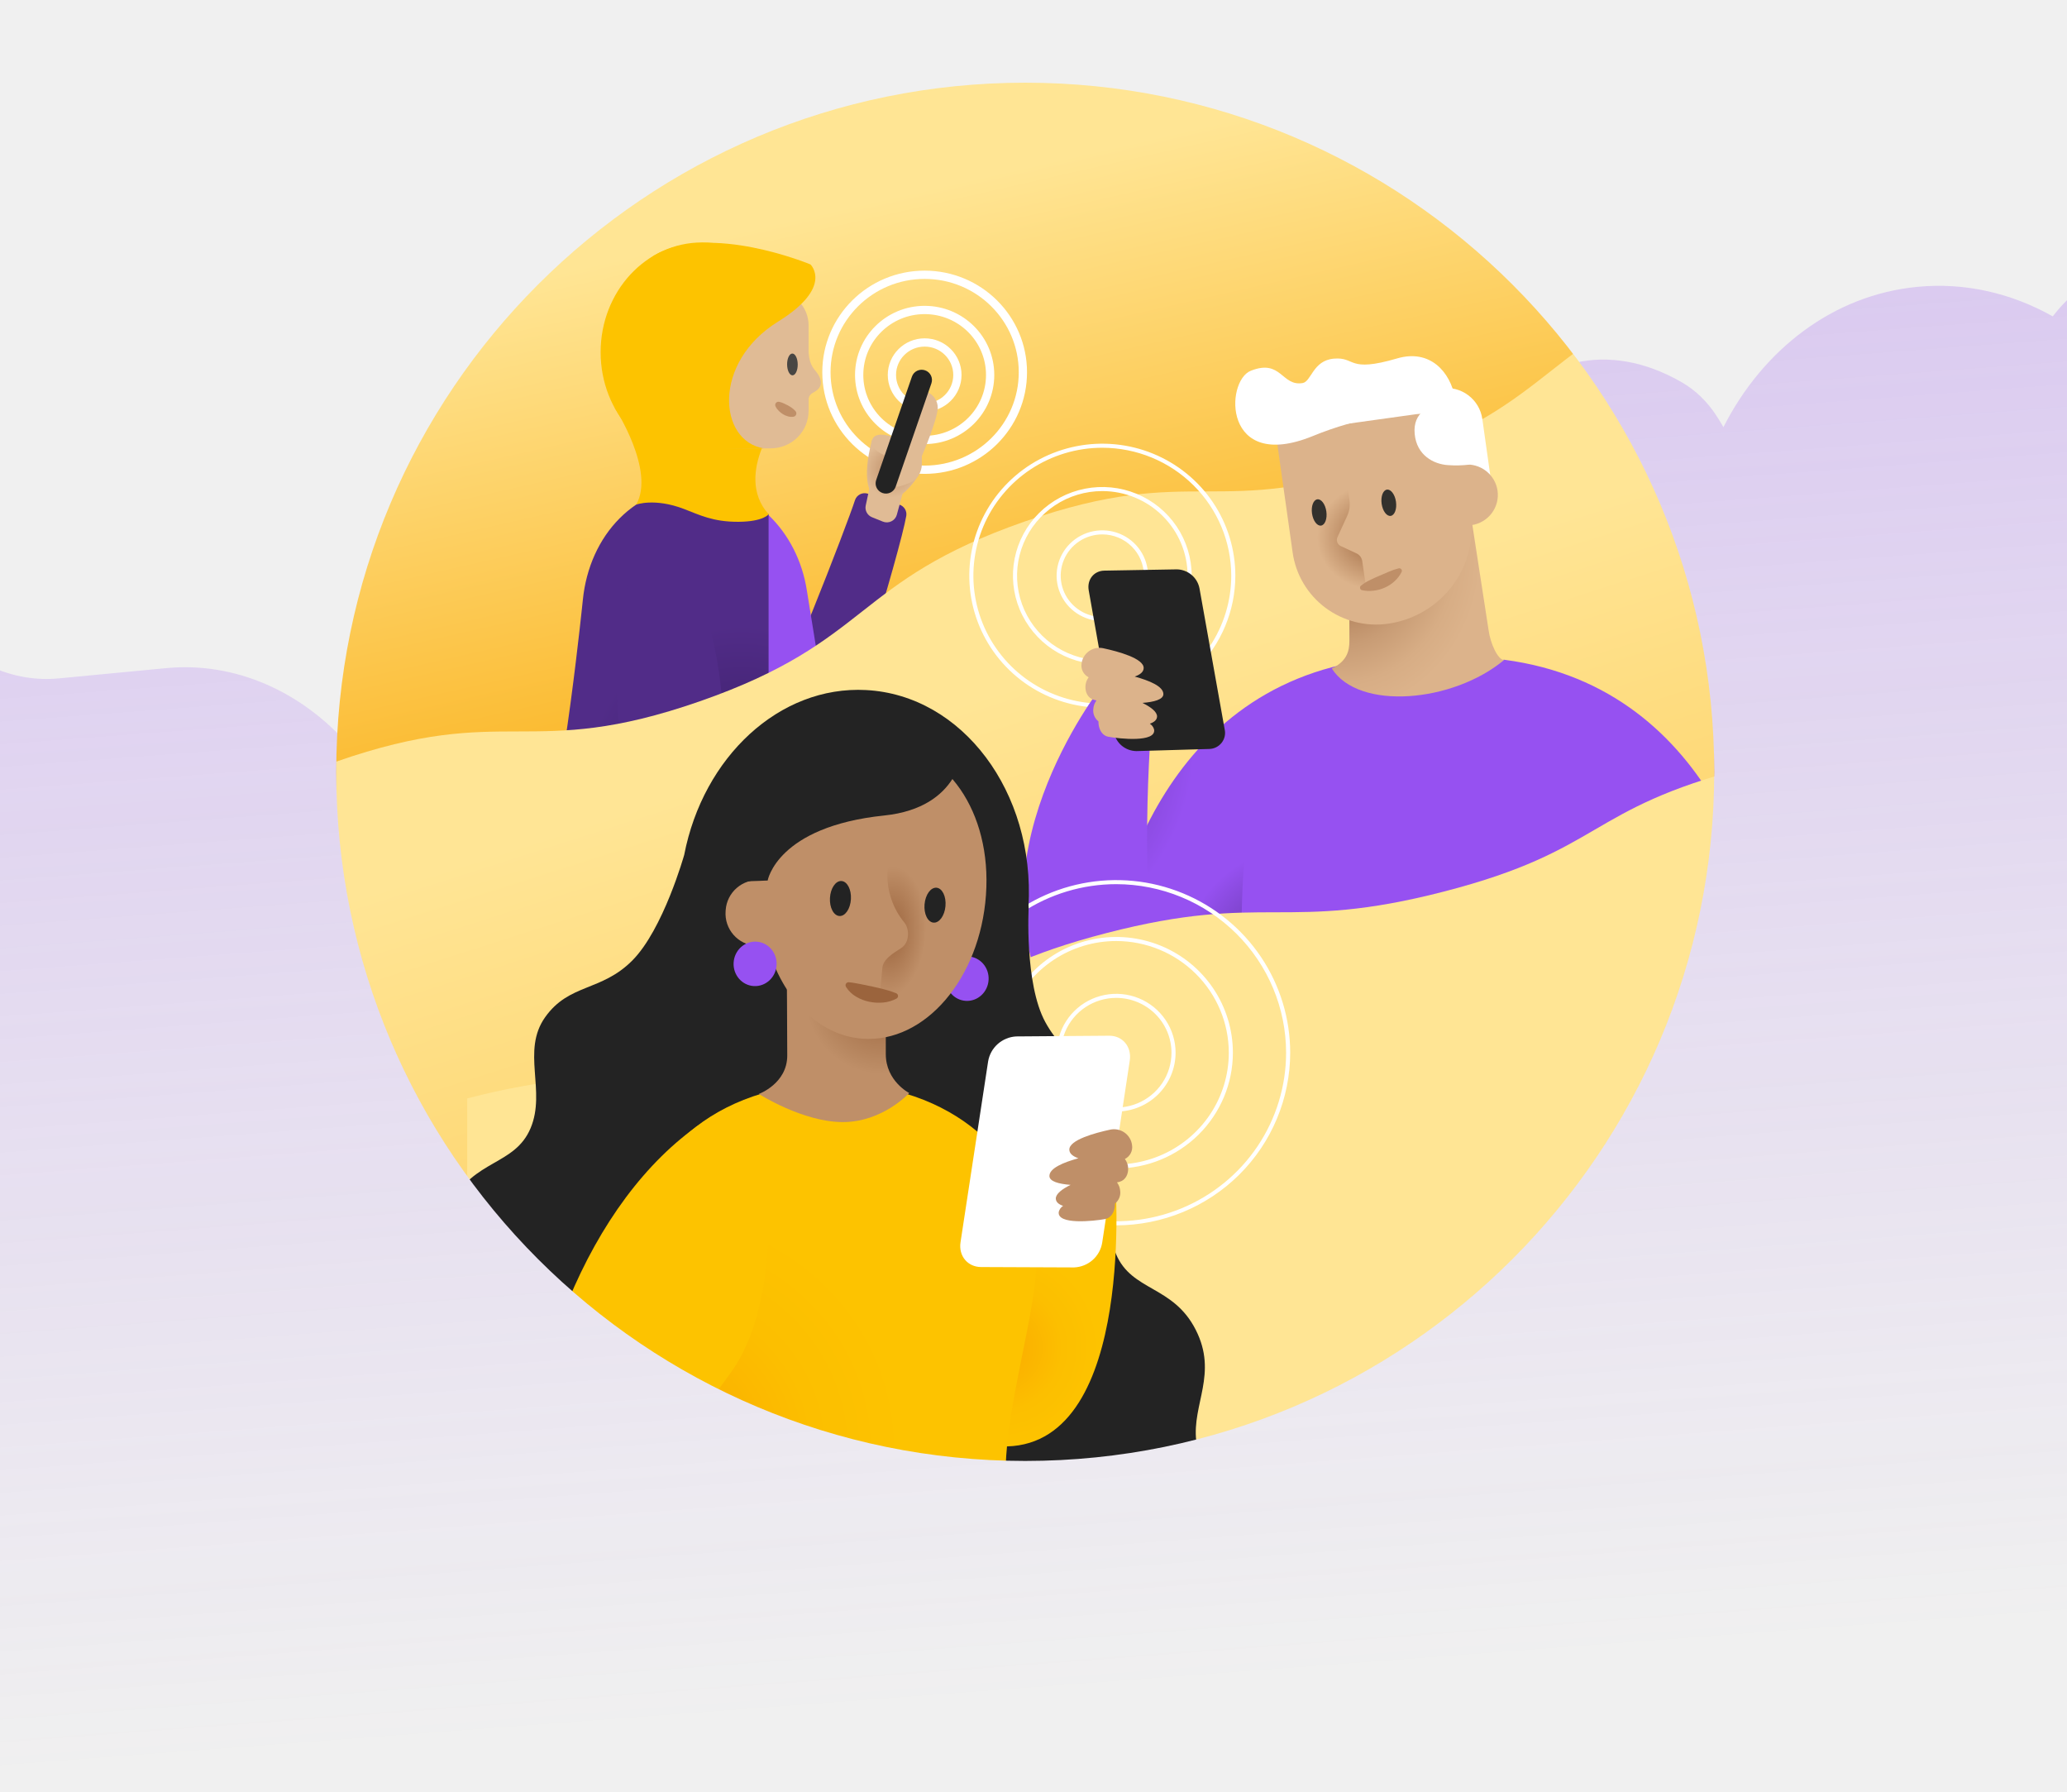
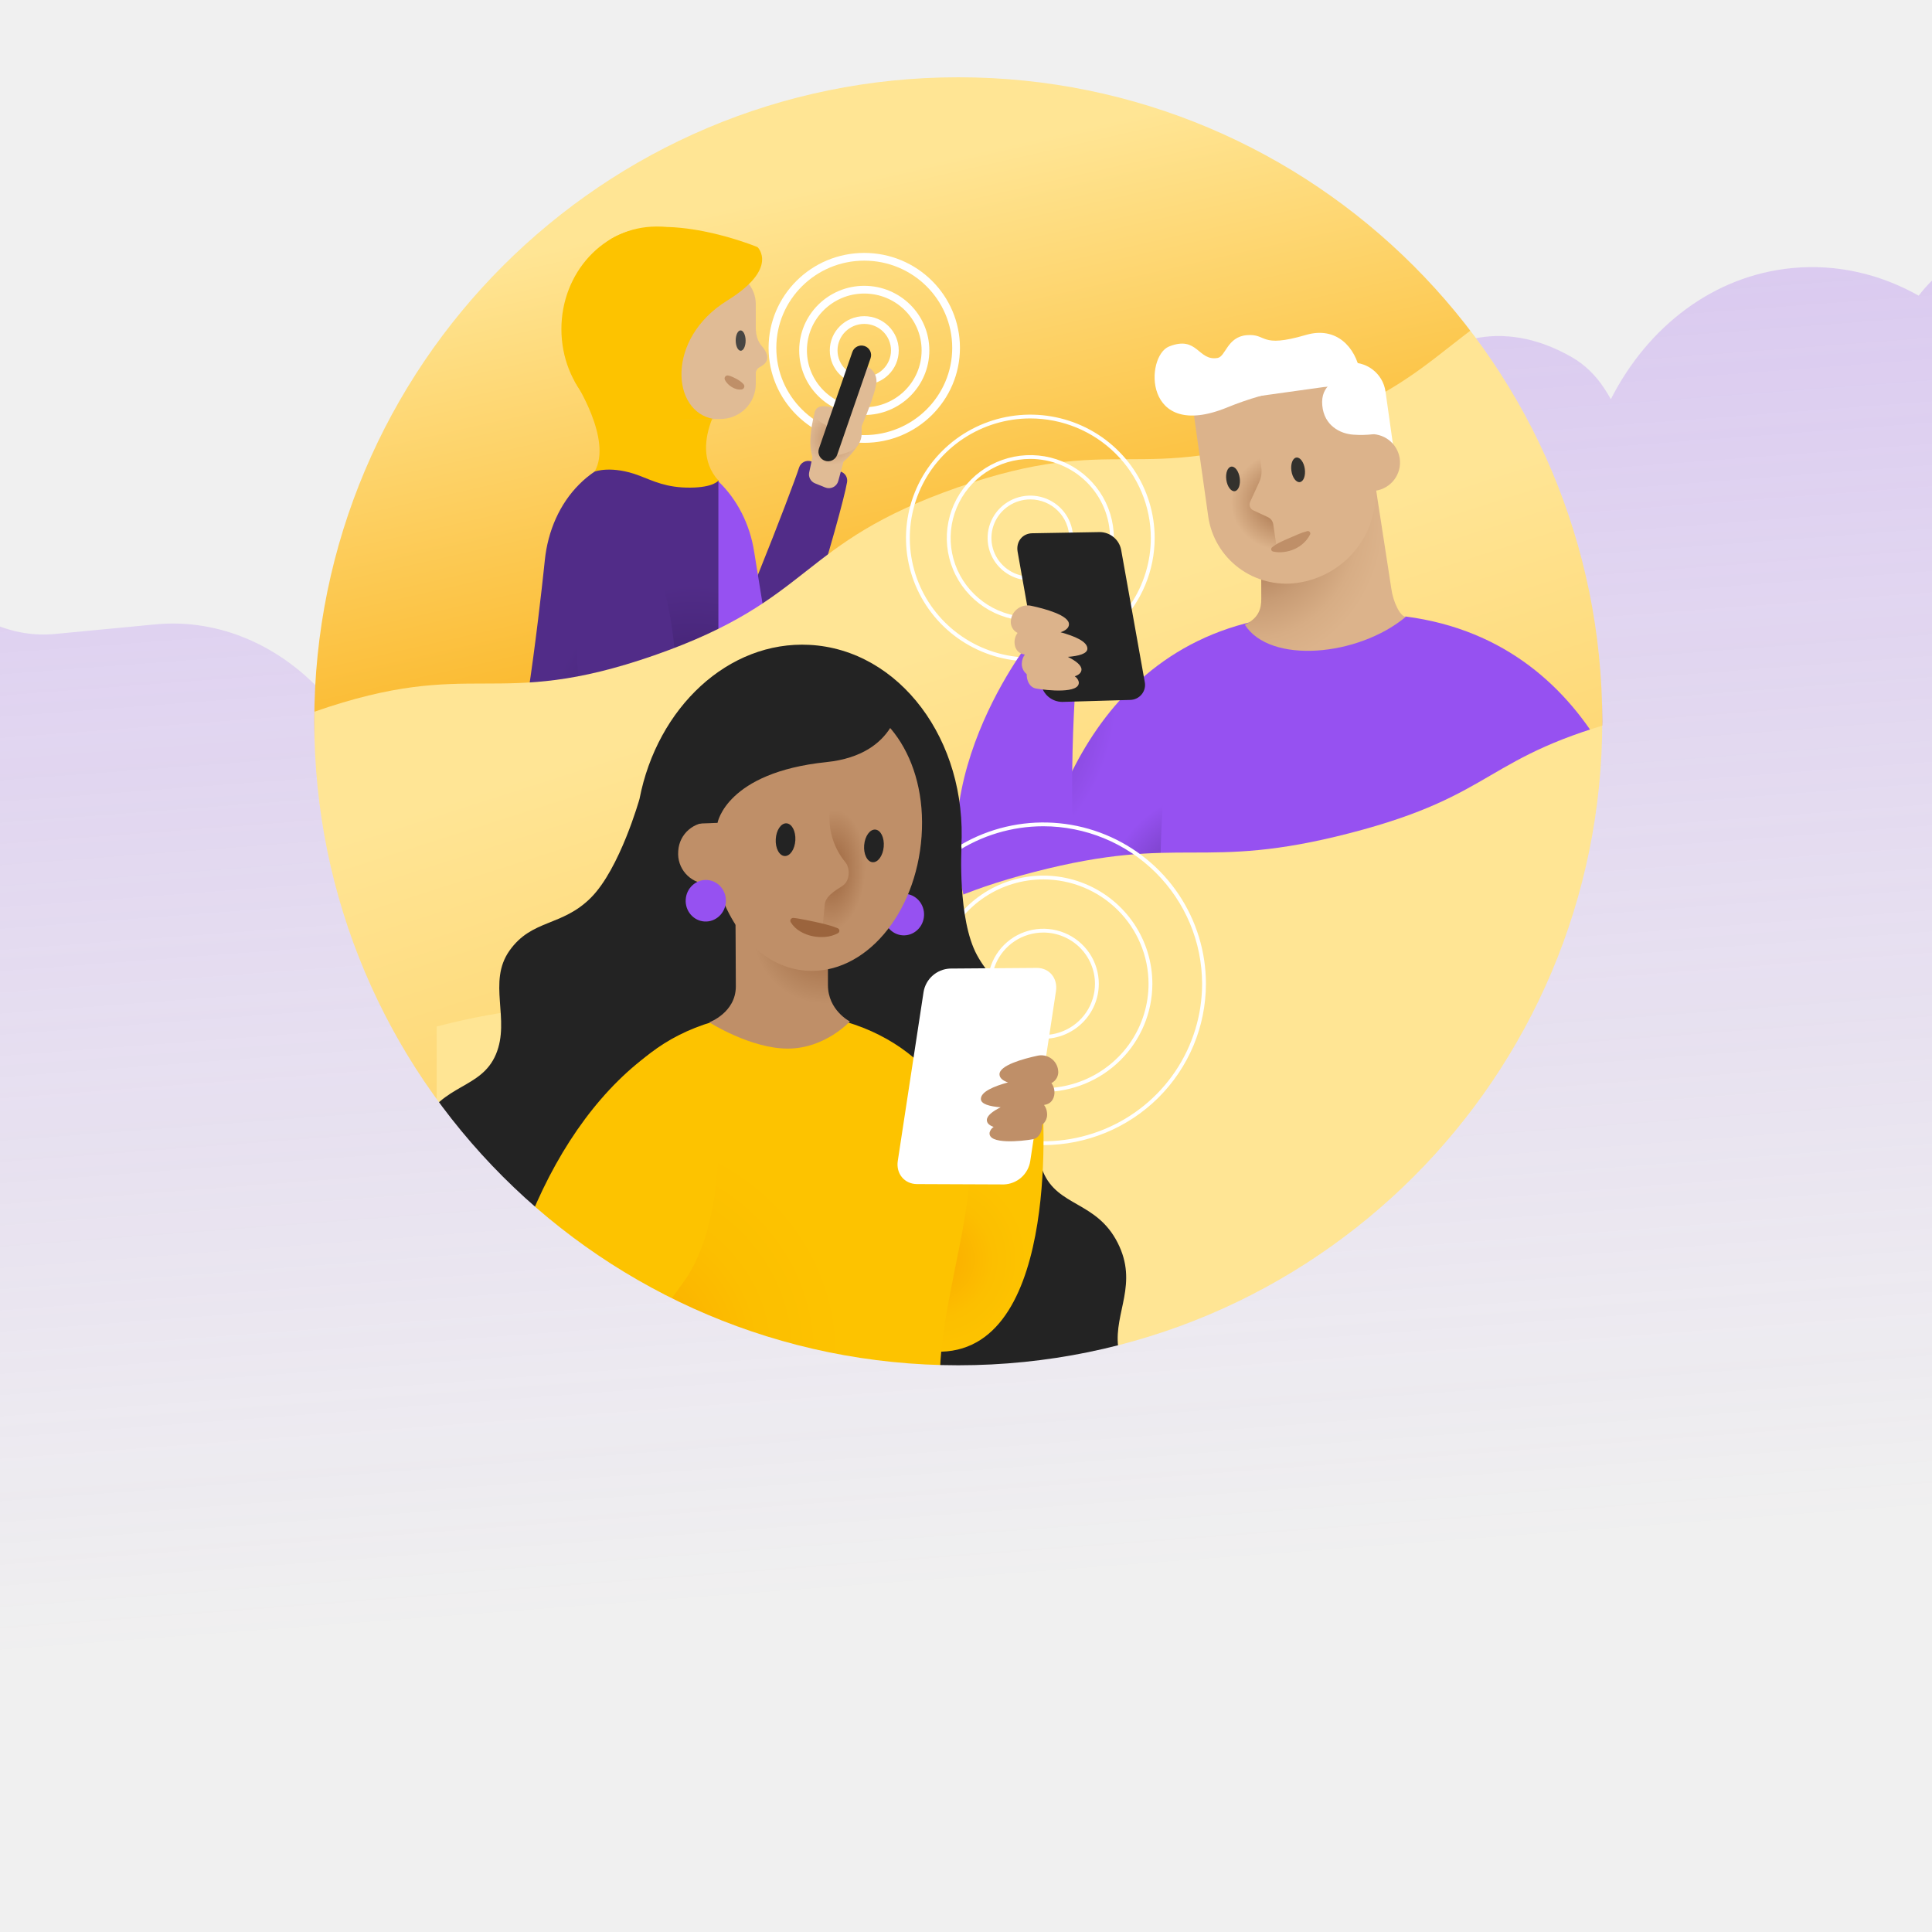
- <svg xmlns="http://www.w3.org/2000/svg" width="375" height="325" viewBox="0 0 375 325" fill="none">
-   <mask id="mask0" mask-type="alpha" maskUnits="userSpaceOnUse" x="0" y="0" width="375" height="325">
-     <rect width="375" height="325" fill="#FAFAFA" />
+ <svg xmlns="http://www.w3.org/2000/svg" width="375" height="375" viewBox="0 0 375 375" fill="none">
+   <mask id="mask0" mask-type="alpha" maskUnits="userSpaceOnUse" x="0" y="0" width="375" height="375">
+     <rect width="375" height="375" fill="#FAFAFA" />
  </mask>
  <g mask="url(#mask0)">
    <path d="M400.19 348.35L382.7 49.247C378.668 50.964 375.171 53.792 372.417 57.386C365.008 53.213 356.597 51.196 347.883 52.028C332.565 53.49 319.812 63.414 312.668 77.48C312.266 76.775 311.835 76.057 311.367 75.358C309.717 72.82 307.577 70.763 305.136 69.354C291.502 61.484 278.869 65.649 271.575 75.191C264.166 71.018 255.756 69.001 247.041 69.833C224.59 71.976 207.65 92.26 205.807 117.192C197.575 113.95 187.766 115.118 178.72 123.573C177.12 125.073 175.799 126.965 174.89 129.097C171.154 137.85 150.671 132.664 150.671 132.664L73.832 139.998C70.072 140.357 66.326 138.747 63.64 135.611C54.802 125.316 42.512 120.013 30.184 121.19L10.655 123.054C2.551 123.827 -5.519 120.322 -11.289 113.514L-22.65 100.114C-46.426 72.082 -69.548 53.995 -102.906 57.178L-105.895 57.464L-111.906 42.809C-112.519 41.303 -114.405 41.483 -114.735 43.079L-117.246 55.542L-130.278 23.788C-131.079 21.851 -133.524 22.084 -133.944 24.138L-135.253 30.646L-70.823 393.307L197.663 367.681L400.19 348.35Z" fill="url(#paint0_linear)" fill-opacity="0.3" />
-     <mask id="mask1" mask-type="alpha" maskUnits="userSpaceOnUse" x="61" y="15" width="250" height="250">
+     <mask id="mask1" mask-type="alpha" maskUnits="userSpaceOnUse" x="61" y="15" width="400" height="300">
      <circle cx="186" cy="140" r="125" fill="#C4C4C4" />
    </mask>
    <g mask="url(#mask1)">
      <path d="M315.951 -9.558H55.06V347.024H315.951V-9.558Z" fill="url(#paint1_linear)" />
      <path d="M167.753 73.907C171.034 73.907 173.694 71.269 173.694 68.013C173.694 64.758 171.034 62.12 167.753 62.12C164.472 62.12 161.812 64.758 161.812 68.013C161.812 71.269 164.472 73.907 167.753 73.907Z" stroke="white" stroke-width="1.5" stroke-miterlimit="10" />
      <path d="M167.753 79.802C174.315 79.802 179.634 74.524 179.634 68.014C179.634 61.503 174.315 56.226 167.753 56.226C161.191 56.226 155.872 61.503 155.872 68.014C155.872 74.524 161.191 79.802 167.753 79.802Z" stroke="white" stroke-width="1.5" stroke-miterlimit="10" />
      <path d="M167.753 85.204C177.596 85.204 185.575 77.288 185.575 67.522C185.575 57.757 177.596 49.841 167.753 49.841C157.911 49.841 149.932 57.757 149.932 67.522C149.932 77.288 157.911 85.204 167.753 85.204Z" stroke="white" stroke-width="1.5" stroke-miterlimit="10" />
      <path d="M157.474 89.56L163.207 91.547C163.617 91.689 163.963 91.97 164.185 92.34C164.406 92.71 164.489 93.146 164.419 93.571C163.461 99.349 151.639 139.648 150.805 132.68C149.832 124.566 132.575 140.714 137.646 132.68C141.659 126.321 153.74 95.023 155.111 90.732C155.186 90.499 155.306 90.284 155.467 90.098C155.627 89.912 155.823 89.76 156.043 89.651C156.263 89.542 156.504 89.478 156.749 89.462C156.995 89.446 157.242 89.48 157.474 89.56Z" fill="#512C88" />
      <path d="M164.156 88.04L162.706 93.37C162.636 93.626 162.512 93.865 162.343 94.07C162.173 94.275 161.961 94.442 161.722 94.56C161.482 94.678 161.22 94.744 160.953 94.753C160.685 94.763 160.419 94.716 160.172 94.616L158.194 93.817C157.784 93.651 157.446 93.347 157.239 92.959C157.031 92.57 156.969 92.122 157.061 91.692L158.163 86.571L164.156 88.04Z" fill="#E0BB95" />
      <path d="M158.208 79.832C158.208 79.832 155.72 88.193 158.901 90.28C162.766 92.815 166.7 86.124 166.7 86.124L158.208 79.832Z" fill="url(#paint2_radial)" />
      <path d="M168.102 71.075C168.702 71.293 169.22 71.691 169.582 72.213C169.945 72.736 170.135 73.357 170.126 73.992C170.065 76.206 167.243 82.737 167.243 82.737V84.204C167.244 84.928 167.029 85.637 166.627 86.241C166.224 86.845 165.651 87.318 164.979 87.602C163.956 88.032 162.888 88.403 162.497 88.278C161.661 88.012 168.102 71.075 168.102 71.075Z" fill="#E0BB95" />
      <path d="M162.274 79.372C162.274 79.372 159.176 78.095 158.348 79.524C157.196 81.513 160.922 82.739 160.922 82.739L162.274 79.372Z" fill="#E0BB95" />
      <path d="M125.67 191.48C137.283 191.48 146.697 180.116 146.697 166.097C146.697 152.078 137.283 140.714 125.67 140.714C114.057 140.714 104.643 152.078 104.643 166.097C104.643 180.116 114.057 191.48 125.67 191.48Z" fill="#8B8CC4" />
      <path d="M119.797 221.536C119.719 216.048 124.351 211.428 129.391 211.287C135.098 211.126 139.449 216.661 138.435 222.795C135.373 241.332 131.056 262.541 126.332 284.719C125.886 286.045 125.761 286.987 124.536 287.013C123.227 287.04 122.704 286.077 122.634 284.655C122.634 284.657 120.227 251.864 119.797 221.536Z" fill="#605D5A" />
      <path d="M116.026 221.536C115.949 216.048 120.581 211.428 125.621 211.287C131.328 211.126 135.678 216.661 134.665 222.795C131.603 241.332 127.286 262.542 122.562 284.719C122.116 286.045 121.991 286.987 120.765 287.013C119.456 287.04 118.934 286.077 118.864 284.655C118.864 284.657 116.457 251.864 116.026 221.536Z" fill="#605D5A" />
      <path d="M144.389 166.097C146.778 190.363 138.448 278.485 138.448 278.485H119.857C119.857 278.485 118.003 176.25 118.003 166.097C118.003 151.052 141.997 141.831 144.389 166.097Z" fill="url(#paint3_radial)" />
      <path d="M150.046 129.779L146.39 107.147V107.155C144.732 96.298 136.414 88.04 126.396 88.04C115.184 88.04 106.094 98.38 106.094 111.135L104.082 187.254H146.696V130.359L150.046 129.779Z" fill="#9651F1" />
      <path d="M110.335 166.097C107.946 190.363 116.276 278.485 116.276 278.485H134.864C134.864 278.485 136.718 176.25 136.718 166.097C136.718 151.052 112.724 141.831 110.335 166.097Z" fill="#8B8CC4" />
      <path d="M98.354 155.308C102.291 142.968 105.74 108.805 105.744 108.775C106.935 97.129 115.138 88.04 127.191 88.04C131.938 88.04 136.078 90.862 139.439 93.283V203.532H93.7C93.7 203.532 90.879 178.734 98.354 155.308Z" fill="url(#paint4_radial)" />
      <path d="M115.416 91.534C118.949 85.366 111.542 73.992 111.542 73.992L141.938 74.869C141.938 74.869 132.848 85.921 139.441 93.282C139.441 93.282 138.526 94.616 133.995 94.649C129.325 94.683 126.84 93.367 124.054 92.308C118.709 90.278 115.416 91.534 115.416 91.534Z" fill="#FDC300" />
      <path d="M118.601 94.289C118.601 94.289 132.254 106.806 131.212 137.118C130.748 150.598 129.875 170.898 131.538 174.031L125.746 175.983C121.587 166.719 118.104 157.17 115.324 147.41C105.941 113.418 118.601 94.289 118.601 94.289Z" fill="#512C88" />
      <path d="M127.36 83.796C137.519 83.796 145.754 74.882 145.754 63.887C145.754 52.892 137.519 43.978 127.36 43.978C117.202 43.978 108.967 52.892 108.967 63.887C108.967 74.882 117.202 83.796 127.36 83.796Z" fill="#FDC300" />
      <path d="M148.337 67.781C147.828 66.995 146.882 66.467 146.696 63.967V59.008C146.696 57.341 146.028 55.742 144.84 54.563C143.652 53.384 142.04 52.721 140.359 52.721H118.997V73.424C118.997 74.462 119.203 75.489 119.603 76.448C120.003 77.407 120.59 78.279 121.33 79.013C122.069 79.746 122.948 80.329 123.914 80.726C124.881 81.123 125.917 81.327 126.963 81.327H139.834C141.655 81.327 143.4 80.61 144.688 79.333C145.975 78.056 146.698 76.323 146.698 74.517V72.33C146.727 72.105 146.811 71.891 146.941 71.705C147.072 71.519 147.245 71.367 147.448 71.261C148.458 70.731 149.677 69.844 148.337 67.781Z" fill="#E0BB95" />
      <path d="M141.468 72.911C141.739 72.98 142.003 73.076 142.255 73.197C142.506 73.308 142.742 73.432 142.976 73.556C143.21 73.682 143.435 73.823 143.651 73.976C143.887 74.14 144.102 74.332 144.293 74.546L144.331 74.591C144.401 74.674 144.448 74.774 144.467 74.881C144.486 74.987 144.475 75.097 144.437 75.199C144.399 75.301 144.334 75.39 144.25 75.459C144.165 75.528 144.064 75.573 143.956 75.59C143.618 75.639 143.273 75.615 142.945 75.52C142.627 75.435 142.324 75.304 142.047 75.13C141.767 74.961 141.51 74.759 141.282 74.526C141.039 74.288 140.84 74.009 140.694 73.702C140.648 73.603 140.63 73.494 140.643 73.386C140.656 73.279 140.699 73.177 140.767 73.092C140.835 73.007 140.926 72.943 141.03 72.906C141.133 72.87 141.244 72.863 141.351 72.887L141.468 72.911Z" fill="#BF8F68" />
-       <path d="M142.799 66.097C142.804 67.187 143.238 68.076 143.771 68.08C144.303 68.084 144.73 67.206 144.725 66.116C144.72 65.026 144.285 64.137 143.754 64.132C143.223 64.127 142.795 65.007 142.799 66.097Z" fill="#484643" />
+       <path d="M142.799 66.097C142.804 67.187 143.238 68.076 143.771 68.08C144.303 68.084 144.73 67.206 144.725 66.116C144.72 65.026 144.285 64.137 143.754 64.132C143.223 64.127 142.795 65.007 142.799 66.097" fill="#484643" />
      <path d="M147.034 47.964C147.034 47.964 151.314 52.045 141.15 58.341C129.161 65.766 130.344 80.023 138.561 81.327L126.419 81.539C124.03 81.585 121.719 80.699 119.981 79.072C118.243 77.446 117.217 75.207 117.124 72.839C116.818 64.69 113.58 49.365 118.664 46.343C128.758 40.345 147.034 47.964 147.034 47.964Z" fill="#FDC300" />
      <path d="M168.98 69.524C169.315 68.555 168.795 67.5 167.818 67.168C166.842 66.835 165.778 67.351 165.443 68.32L158.958 87.075C158.623 88.044 159.143 89.099 160.12 89.431C161.097 89.764 162.16 89.248 162.496 88.279L168.98 69.524Z" fill="#232323" />
      <path d="M310.719 83.499V51.074C279.506 61.958 283.066 72.771 251.855 83.658C220.643 94.545 217.078 83.729 185.864 94.611C154.65 105.493 158.211 116.309 126.994 127.197C95.778 138.085 92.216 127.268 61 138.151V279.262H311V83.404L310.719 83.499Z" fill="url(#paint5_linear)" />
-       <path d="M199.984 112.651C198.344 112.651 196.741 112.168 195.378 111.264C194.014 110.36 192.951 109.076 192.324 107.572C191.696 106.069 191.532 104.415 191.852 102.819C192.172 101.223 192.961 99.757 194.121 98.607C195.281 97.456 196.758 96.672 198.367 96.355C199.975 96.038 201.643 96.201 203.158 96.823C204.673 97.446 205.968 98.5 206.879 99.853C207.79 101.206 208.277 102.797 208.277 104.424C208.274 106.605 207.4 108.696 205.845 110.239C204.291 111.781 202.183 112.648 199.984 112.651ZM199.984 96.934C198.491 96.934 197.032 97.373 195.79 98.196C194.549 99.019 193.581 100.189 193.01 101.558C192.438 102.926 192.289 104.432 192.58 105.885C192.871 107.338 193.59 108.673 194.646 109.72C195.702 110.768 197.047 111.481 198.512 111.77C199.976 112.059 201.494 111.911 202.874 111.344C204.253 110.777 205.432 109.817 206.262 108.585C207.091 107.354 207.534 105.905 207.534 104.424C207.532 102.438 206.736 100.534 205.32 99.13C203.905 97.726 201.986 96.936 199.984 96.934Z" fill="white" />
-       <path d="M199.985 120.51C196.779 120.51 193.644 119.566 190.978 117.799C188.312 116.031 186.234 113.519 185.007 110.58C183.779 107.641 183.458 104.406 184.084 101.286C184.71 98.166 186.254 95.3 188.521 93.05C190.789 90.801 193.677 89.269 196.822 88.648C199.967 88.027 203.227 88.346 206.19 89.563C209.152 90.781 211.684 92.843 213.466 95.488C215.247 98.133 216.198 101.243 216.198 104.424C216.193 108.689 214.484 112.778 211.444 115.793C208.405 118.809 204.284 120.505 199.985 120.51ZM199.985 89.076C196.926 89.076 193.935 89.976 191.391 91.662C188.846 93.349 186.864 95.746 185.693 98.551C184.522 101.355 184.215 104.441 184.812 107.419C185.409 110.396 186.883 113.131 189.046 115.278C191.21 117.424 193.966 118.886 196.967 119.478C199.968 120.07 203.079 119.766 205.906 118.605C208.732 117.443 211.149 115.476 212.848 112.952C214.548 110.428 215.456 107.46 215.456 104.424C215.451 100.355 213.82 96.454 210.919 93.576C208.019 90.699 204.087 89.08 199.985 89.076Z" fill="white" />
-       <path d="M199.985 128.368C195.212 128.368 190.546 126.964 186.577 124.333C182.609 121.702 179.515 117.962 177.689 113.587C175.862 109.212 175.384 104.397 176.315 99.753C177.246 95.108 179.545 90.842 182.92 87.493C186.295 84.144 190.596 81.864 195.277 80.94C199.958 80.016 204.811 80.49 209.221 82.303C213.631 84.115 217.4 87.184 220.052 91.121C222.703 95.059 224.119 99.688 224.119 104.424C224.112 110.772 221.567 116.858 217.042 121.347C212.518 125.836 206.384 128.361 199.985 128.368ZM199.985 81.217C195.359 81.217 190.836 82.578 186.99 85.128C183.143 87.678 180.145 91.302 178.375 95.543C176.604 99.784 176.141 104.45 177.044 108.952C177.946 113.453 180.174 117.588 183.445 120.834C186.717 124.08 190.884 126.29 195.422 127.185C199.959 128.081 204.662 127.621 208.937 125.865C213.211 124.108 216.864 121.134 219.434 117.317C222.004 113.501 223.376 109.014 223.376 104.424C223.37 98.271 220.903 92.372 216.518 88.021C212.133 83.67 206.187 81.223 199.985 81.217Z" fill="white" />
+       <path d="M199.984 112.651C198.344 112.651 196.741 112.168 195.378 111.264C194.014 110.36 192.951 109.076 192.324 107.572C191.696 106.069 191.532 104.415 191.852 102.819C192.172 101.223 192.961 99.757 194.121 98.607C195.281 97.456 196.758 96.672 198.367 96.355C199.975 96.038 201.643 96.201 203.158 96.823C204.673 97.446 205.968 98.5 206.879 99.853C207.79 101.206 208.277 102.797 208.277 104.424C208.274 106.605 207.4 108.696 205.845 110.239C204.291 111.781 202.183 112.648 199.984 112.651V112.651ZM199.984 96.934C198.491 96.934 197.032 97.373 195.79 98.196C194.549 99.019 193.581 100.189 193.01 101.558C192.438 102.926 192.289 104.432 192.58 105.885C192.871 107.338 193.59 108.673 194.646 109.72C195.702 110.768 197.047 111.481 198.512 111.77C199.976 112.059 201.494 111.911 202.874 111.344C204.253 110.777 205.432 109.817 206.262 108.585C207.091 107.354 207.534 105.905 207.534 104.424C207.532 102.438 206.736 100.534 205.32 99.13C203.905 97.726 201.986 96.936 199.984 96.934V96.934Z" fill="white" />
+       <path d="M199.985 120.51C196.779 120.51 193.644 119.566 190.978 117.799C188.312 116.031 186.234 113.519 185.007 110.58C183.779 107.641 183.458 104.406 184.084 101.286C184.71 98.166 186.254 95.3 188.521 93.05C190.789 90.801 193.677 89.269 196.822 88.648C199.967 88.027 203.227 88.346 206.19 89.563C209.152 90.781 211.684 92.843 213.466 95.488C215.247 98.133 216.198 101.243 216.198 104.424C216.193 108.689 214.484 112.778 211.444 115.793C208.405 118.809 204.284 120.505 199.985 120.51V120.51ZM199.985 89.076C196.926 89.076 193.935 89.976 191.391 91.662C188.846 93.349 186.864 95.746 185.693 98.551C184.522 101.355 184.215 104.441 184.812 107.419C185.409 110.396 186.883 113.131 189.046 115.278C191.21 117.424 193.966 118.886 196.967 119.478C199.968 120.07 203.079 119.766 205.906 118.605C208.732 117.443 211.149 115.476 212.848 112.952C214.548 110.428 215.456 107.46 215.456 104.424C215.451 100.355 213.82 96.454 210.919 93.576C208.019 90.699 204.087 89.08 199.985 89.076V89.076Z" fill="white" />
+       <path d="M199.985 128.368C195.212 128.368 190.546 126.964 186.577 124.333C182.609 121.702 179.515 117.962 177.689 113.587C175.862 109.212 175.384 104.397 176.315 99.753C177.246 95.108 179.545 90.842 182.92 87.493C186.295 84.144 190.596 81.864 195.277 80.94C199.958 80.016 204.811 80.49 209.221 82.303C213.631 84.115 217.4 87.184 220.052 91.121C222.703 95.059 224.119 99.688 224.119 104.424C224.112 110.772 221.567 116.858 217.042 121.347C212.518 125.836 206.384 128.361 199.985 128.368V128.368ZM199.985 81.217C195.359 81.217 190.836 82.578 186.99 85.128C183.143 87.678 180.145 91.302 178.375 95.543C176.604 99.784 176.141 104.45 177.044 108.952C177.946 113.453 180.174 117.588 183.445 120.834C186.717 124.08 190.884 126.29 195.422 127.185C199.959 128.081 204.662 127.621 208.937 125.865C213.211 124.108 216.864 121.134 219.434 117.317C222.004 113.501 223.376 109.014 223.376 104.424C223.37 98.271 220.903 92.372 216.518 88.021C212.133 83.67 206.187 81.223 199.985 81.217V81.217Z" fill="white" />
      <path d="M324.833 191.044C325.038 186.269 321.288 183.137 321.166 178.667C320.804 165.391 311.754 124.751 272.873 119.667C272.65 119.675 272.434 119.746 272.251 119.871C270.712 119.671 269.163 119.568 267.611 119.565H252.575C247.528 119.565 242.537 120.621 237.929 122.664C233.321 124.706 229.199 127.69 225.832 131.42C222.465 135.15 219.928 139.543 218.387 144.311C216.847 149.08 216.337 154.117 216.891 159.094L224.696 234.585H297.27L299.075 212.019C299.307 212.122 299.451 212.171 299.451 212.171L318.042 212.957C319.814 211.533 325.379 208.474 321.069 200.347C319.431 197.253 324.684 194.525 324.833 191.044Z" fill="#9651F1" />
      <path d="M248.623 119.665C209.742 124.749 200.693 165.389 200.331 178.667C200.209 183.14 196.459 186.271 196.664 191.044C196.813 194.525 202.067 197.254 200.427 200.347C196.117 208.474 201.683 211.532 203.454 212.957L222.046 212.171C222.046 212.171 226.774 210.618 227.802 204.734C228.28 201.991 227.14 196.876 227.768 193.216C229.724 181.818 239.319 167.449 242.436 161.901C253.642 141.951 252.675 119.749 248.623 119.665Z" fill="url(#paint6_radial)" />
      <path d="M266.829 93.338L244.743 88.899L244.812 116.25C244.816 118.037 244.387 119.952 241.614 121.25C246.507 128.969 263.61 127.428 272.862 119.729C271.728 119.649 270.4 116.743 270.071 114.354L266.829 93.338Z" fill="url(#paint7_radial)" />
      <path d="M270.712 88.645L248.761 91.698C246.403 92.026 244.01 91.411 242.108 89.988C240.207 88.566 238.953 86.452 238.622 84.112L238.415 82.645C238.085 80.305 238.704 77.93 240.138 76.044C241.572 74.158 243.703 72.913 246.061 72.586L261.504 70.438C263.23 70.198 264.981 70.648 266.373 71.69C267.764 72.731 268.682 74.278 268.924 75.99L270.712 88.645Z" fill="white" />
-       <path d="M271.689 89.013C271.487 87.588 270.732 86.297 269.586 85.414C268.44 84.532 266.992 84.129 265.55 84.289L265.116 81.218C264.985 80.287 264.67 79.391 264.189 78.581C263.709 77.771 263.072 77.063 262.316 76.497C261.559 75.931 260.698 75.519 259.781 75.283C258.863 75.047 257.908 74.993 256.97 75.124L231.47 78.67L234.516 100.232C235.079 104.215 237.213 107.813 240.45 110.234C243.686 112.656 247.76 113.702 251.774 113.144C256.086 112.544 260.023 110.386 262.83 107.084C265.638 103.783 267.118 99.569 266.989 95.251C268.443 95.037 269.753 94.261 270.633 93.092C271.514 91.924 271.893 90.458 271.689 89.013Z" fill="#DCB38B" />
+       <path d="M271.689 89.013C271.487 87.588 270.732 86.297 269.586 85.414C268.44 84.532 266.992 84.129 265.55 84.289L265.116 81.218C264.985 80.287 264.67 79.391 264.189 78.581C263.709 77.771 263.072 77.063 262.316 76.497C261.559 75.931 260.698 75.519 259.781 75.283C258.863 75.047 257.908 74.993 256.97 75.124L231.47 78.67L234.516 100.232C235.079 104.215 237.213 107.813 240.45 110.234C243.686 112.656 247.76 113.702 251.774 113.144C256.086 112.544 260.023 110.386 262.83 107.084C265.638 103.783 267.118 99.569 266.989 95.251C268.443 95.037 269.753 94.261 270.633 93.092C271.514 91.924 271.893 90.458 271.689 89.013V89.013Z" fill="#DCB38B" />
      <path d="M252.298 93.577C253.016 93.477 253.448 92.329 253.262 91.013C253.076 89.698 252.343 88.712 251.624 88.812C250.906 88.912 250.474 90.06 250.66 91.375C250.846 92.691 251.579 93.677 252.298 93.577Z" fill="#33312D" />
      <path d="M239.724 107.901L248.819 113.232L247.138 101.764C247.095 101.467 246.978 101.185 246.797 100.944C246.617 100.703 246.379 100.51 246.105 100.383L243.256 99.057C242.958 98.918 242.727 98.669 242.614 98.363C242.5 98.057 242.513 97.718 242.649 97.421L244.399 93.609C244.816 92.7 244.962 91.692 244.821 90.704L243.062 78.406L235.124 80.254L237.345 104.174C237.416 104.937 237.669 105.673 238.082 106.321C238.496 106.969 239.058 107.51 239.724 107.901Z" fill="url(#paint8_radial)" />
      <path d="M264.976 72.895C264.976 72.895 264.642 72.867 264.112 72.868L264.004 72.271C263.119 67.384 259.395 63.279 253.483 65.011C244.412 67.669 246.017 64.713 241.998 65.054C238.183 65.378 237.909 69.211 236.333 69.48C232.503 70.135 232.478 65.05 226.927 67.249C222.218 69.116 221.853 85.744 238.161 79.1C242.268 77.412 246.552 76.184 250.933 75.439C253.333 75.006 255.757 74.709 258.191 74.548C257.151 75.418 256.468 76.729 256.654 78.708C257.021 82.614 260.112 84.19 262.667 84.366C263.993 84.465 265.326 84.433 266.645 84.272L264.976 72.895Z" fill="white" />
      <path d="M239.666 95.338C240.384 95.238 240.816 94.091 240.63 92.775C240.444 91.459 239.711 90.474 238.993 90.573C238.274 90.673 237.842 91.821 238.028 93.137C238.214 94.453 238.947 95.438 239.666 95.338Z" fill="#33312D" />
      <path d="M254.284 103.75C253.967 104.378 253.538 104.943 253.018 105.42C252.488 105.907 251.88 106.304 251.22 106.595C250.574 106.881 249.888 107.066 249.186 107.145C248.49 107.234 247.783 107.202 247.098 107.052C247.012 107.032 246.934 106.989 246.872 106.927C246.81 106.865 246.766 106.787 246.746 106.702C246.726 106.618 246.73 106.529 246.758 106.446C246.786 106.363 246.837 106.29 246.905 106.234L246.909 106.231C247.434 105.817 248.006 105.465 248.612 105.181C249.179 104.902 249.729 104.664 250.263 104.436L251.884 103.737C252.487 103.467 253.114 103.251 253.756 103.091H253.76C253.847 103.072 253.937 103.077 254.02 103.107C254.104 103.136 254.177 103.188 254.232 103.257C254.286 103.326 254.32 103.409 254.33 103.497C254.339 103.584 254.323 103.672 254.284 103.751V103.75Z" fill="#BF8F68" />
      <path d="M199.837 124.547C199.837 124.547 174.282 156.902 191.718 184.248C193.365 186.832 206.647 181.697 209.849 179.25C206.434 157.039 209.087 128.712 209.087 128.712L199.837 124.547Z" fill="#9651F1" />
-       <path d="M219.344 135.856L206.166 136.239C205.193 136.227 204.253 135.88 203.508 135.257C202.763 134.634 202.26 133.775 202.083 132.824L197.52 107.101C197.173 105.151 198.443 103.541 200.353 103.505L213.53 103.276C214.506 103.301 215.443 103.658 216.186 104.286C216.929 104.913 217.433 105.775 217.614 106.726L222.177 132.266C222.278 132.692 222.282 133.136 222.187 133.563C222.092 133.991 221.902 134.392 221.63 134.736C221.358 135.081 221.011 135.36 220.615 135.554C220.22 135.748 219.785 135.851 219.344 135.856Z" fill="#232323" />
+       <path d="M219.344 135.856L206.166 136.239C205.193 136.227 204.253 135.88 203.508 135.257C202.763 134.634 202.26 133.775 202.083 132.824L197.52 107.101C197.173 105.151 198.443 103.541 200.353 103.505L213.53 103.276C214.506 103.301 215.443 103.658 216.186 104.286C216.929 104.913 217.433 105.775 217.614 106.726L222.177 132.266C222.278 132.692 222.282 133.136 222.187 133.563C222.092 133.991 221.902 134.392 221.63 134.736C221.358 135.081 221.011 135.36 220.615 135.554C220.22 135.748 219.785 135.851 219.344 135.856V135.856Z" fill="#232323" />
      <path d="M211.063 125.905C211.066 124.487 208.511 123.452 205.86 122.722C206.823 122.388 207.472 121.893 207.487 121.185C207.525 119.428 202.846 118.166 200.216 117.597C199.766 117.491 199.3 117.482 198.846 117.568C198.393 117.655 197.963 117.836 197.585 118.099C197.208 118.362 196.89 118.702 196.655 119.096C196.419 119.49 196.27 119.929 196.218 120.384C196.143 120.878 196.228 121.382 196.46 121.825C196.691 122.268 197.058 122.627 197.507 122.851C197.172 123.298 196.971 123.83 196.928 124.385C196.838 125.556 197.374 126.632 198.44 126.939C198.571 126.977 198.733 127.016 198.923 127.054C198.592 127.499 198.393 128.028 198.351 128.58C198.296 129.004 198.353 129.436 198.515 129.833C198.677 130.23 198.94 130.578 199.278 130.845C199.278 131.004 199.286 131.162 199.303 131.32C199.424 132.474 200.039 133.45 201.058 133.636C203.096 134.007 209.762 134.727 209.383 132.333C209.268 131.895 208.991 131.517 208.608 131.272C209.394 130.999 209.902 130.582 209.915 129.967C209.933 129.113 208.767 128.238 207.262 127.498C209.396 127.336 211.061 126.877 211.063 125.905Z" fill="#DCB38B" />
      <path d="M229.886 135.538C229.886 135.538 225.233 143.397 225.233 169.919C225.233 194.087 212.734 177.072 212.734 177.072C212.734 177.072 204.964 139.544 229.886 135.538Z" fill="url(#paint9_radial)" />
      <path d="M316.682 161.598V139.263C287.693 146.76 291.001 154.208 262.013 161.706C233.024 169.204 229.715 161.755 200.726 169.251C171.737 176.746 175.043 184.196 146.053 191.695C117.062 199.195 113.753 191.744 84.763 199.24V296.434H316.941V161.532L316.682 161.598Z" fill="url(#paint10_linear)" />
-       <path d="M202.51 201.634C200.381 201.634 198.299 201.008 196.528 199.834C194.758 198.66 193.378 196.992 192.563 195.04C191.748 193.088 191.535 190.94 191.95 188.868C192.366 186.795 193.391 184.892 194.897 183.398C196.403 181.904 198.321 180.887 200.41 180.474C202.499 180.062 204.663 180.274 206.631 181.082C208.598 181.891 210.28 183.26 211.463 185.017C212.646 186.774 213.278 188.839 213.278 190.952C213.275 193.784 212.139 196.499 210.121 198.502C208.102 200.505 205.365 201.631 202.51 201.634ZM202.51 181.006C200.528 181.006 198.59 181.589 196.941 182.682C195.292 183.775 194.008 185.328 193.249 187.146C192.49 188.963 192.292 190.963 192.678 192.892C193.065 194.821 194.02 196.594 195.422 197.985C196.824 199.376 198.61 200.323 200.555 200.707C202.499 201.09 204.515 200.893 206.347 200.141C208.179 199.388 209.744 198.113 210.846 196.477C211.947 194.842 212.535 192.919 212.535 190.952C212.532 188.315 211.475 185.787 209.596 183.922C207.716 182.058 205.168 181.009 202.51 181.006Z" fill="white" />
-       <path d="M202.511 211.949C198.325 211.949 194.234 210.718 190.753 208.411C187.273 206.103 184.56 202.824 182.959 198.987C181.357 195.151 180.938 190.929 181.754 186.856C182.571 182.783 184.587 179.041 187.546 176.105C190.506 173.168 194.277 171.169 198.382 170.359C202.488 169.548 206.743 169.964 210.61 171.553C214.477 173.143 217.782 175.834 220.108 179.287C222.433 182.74 223.674 186.799 223.674 190.952C223.668 196.519 221.436 201.856 217.469 205.792C213.501 209.728 208.122 211.943 202.511 211.949ZM202.511 170.692C198.472 170.692 194.524 171.88 191.166 174.106C187.808 176.333 185.19 179.497 183.645 183.199C182.099 186.901 181.695 190.975 182.483 194.905C183.271 198.835 185.215 202.445 188.071 205.278C190.927 208.112 194.566 210.041 198.527 210.823C202.488 211.605 206.594 211.204 210.326 209.67C214.057 208.137 217.246 205.54 219.49 202.208C221.734 198.876 222.932 194.959 222.932 190.952C222.925 185.581 220.772 180.431 216.943 176.633C213.115 172.835 207.925 170.698 202.511 170.692Z" fill="white" />
-       <path d="M202.511 222.263C196.269 222.263 190.167 220.427 184.977 216.987C179.787 213.546 175.742 208.656 173.353 202.934C170.965 197.213 170.34 190.917 171.558 184.843C172.775 178.77 175.781 173.191 180.195 168.812C184.608 164.433 190.232 161.45 196.354 160.242C202.476 159.034 208.821 159.654 214.588 162.024C220.355 164.394 225.283 168.407 228.751 173.556C232.219 178.705 234.07 184.759 234.07 190.952C234.061 199.253 230.733 207.212 224.816 213.082C218.9 218.952 210.878 222.254 202.511 222.263ZM202.511 160.377C196.416 160.377 190.457 162.171 185.39 165.53C180.322 168.89 176.372 173.665 174.04 179.252C171.707 184.838 171.097 190.986 172.286 196.917C173.475 202.848 176.41 208.296 180.72 212.572C185.03 216.848 190.521 219.759 196.499 220.939C202.476 222.119 208.673 221.513 214.304 219.199C219.935 216.885 224.748 212.966 228.134 207.938C231.52 202.91 233.327 196.999 233.327 190.952C233.318 182.846 230.069 175.074 224.291 169.343C218.514 163.611 210.681 160.386 202.511 160.377Z" fill="white" />
+       <path d="M202.51 201.634C200.381 201.634 198.299 201.008 196.528 199.834C194.758 198.66 193.378 196.992 192.563 195.04C191.748 193.088 191.535 190.94 191.95 188.868C192.366 186.795 193.391 184.892 194.897 183.398C196.403 181.904 198.321 180.887 200.41 180.474C202.499 180.062 204.663 180.274 206.631 181.082C208.598 181.891 210.28 183.26 211.463 185.017C212.646 186.774 213.278 188.839 213.278 190.952C213.275 193.784 212.139 196.499 210.121 198.502C208.102 200.505 205.365 201.631 202.51 201.634ZM202.51 181.006C200.528 181.006 198.59 181.589 196.941 182.682C195.292 183.775 194.008 185.328 193.249 187.146C192.49 188.963 192.292 190.963 192.678 192.892C193.065 194.821 194.02 196.594 195.422 197.985C196.824 199.376 198.61 200.323 200.555 200.707C202.499 201.09 204.515 200.893 206.347 200.141C208.179 199.388 209.744 198.113 210.846 196.477C211.947 194.842 212.535 192.919 212.535 190.952C212.532 188.315 211.475 185.787 209.596 183.922C207.716 182.058 205.168 181.009 202.51 181.006V181.006Z" fill="white" />
+       <path d="M202.511 211.949C198.325 211.949 194.234 210.718 190.753 208.411C187.273 206.103 184.56 202.824 182.959 198.987C181.357 195.151 180.938 190.929 181.754 186.856C182.571 182.783 184.587 179.041 187.546 176.105C190.506 173.168 194.277 171.169 198.382 170.359C202.488 169.548 206.743 169.964 210.61 171.553C214.477 173.143 217.782 175.834 220.108 179.287C222.433 182.74 223.674 186.799 223.674 190.952C223.668 196.519 221.436 201.856 217.469 205.792C213.501 209.728 208.122 211.943 202.511 211.949V211.949ZM202.511 170.692C198.472 170.692 194.524 171.88 191.166 174.106C187.808 176.333 185.19 179.497 183.645 183.199C182.099 186.901 181.695 190.975 182.483 194.905C183.271 198.835 185.215 202.445 188.071 205.278C190.927 208.112 194.566 210.041 198.527 210.823C202.488 211.605 206.594 211.204 210.326 209.67C214.057 208.137 217.246 205.54 219.49 202.208C221.734 198.876 222.932 194.959 222.932 190.952C222.925 185.581 220.772 180.431 216.943 176.633C213.115 172.835 207.925 170.698 202.511 170.692Z" fill="white" />
+       <path d="M202.511 222.263C196.269 222.263 190.167 220.427 184.977 216.987C179.787 213.546 175.742 208.656 173.353 202.934C170.965 197.213 170.34 190.917 171.558 184.843C172.775 178.77 175.781 173.191 180.195 168.812C184.608 164.433 190.232 161.45 196.354 160.242C202.476 159.034 208.821 159.654 214.588 162.024C220.355 164.394 225.283 168.407 228.751 173.556C232.219 178.705 234.07 184.759 234.07 190.952C234.061 199.253 230.733 207.212 224.816 213.082C218.9 218.952 210.878 222.254 202.511 222.263ZM202.511 160.377C196.416 160.377 190.457 162.171 185.39 165.53C180.322 168.89 176.372 173.665 174.04 179.252C171.707 184.838 171.097 190.986 172.286 196.917C173.475 202.848 176.41 208.296 180.72 212.572C185.03 216.848 190.521 219.759 196.499 220.939C202.476 222.119 208.673 221.513 214.304 219.199C219.935 216.885 224.748 212.966 228.134 207.938C231.52 202.91 233.327 196.999 233.327 190.952C233.318 182.846 230.069 175.074 224.291 169.343C218.514 163.611 210.681 160.386 202.511 160.377V160.377Z" fill="white" />
      <path d="M224.812 274.193C219.257 265.17 217.809 268.004 217.027 261.36C216.245 254.716 220.982 249.183 216.934 241.215C212.825 233.128 205.338 234.27 202.471 227.473C200.021 221.665 202.999 215.562 201.206 210.08C202.369 207.43 203.262 204.77 202.101 201.387C199.665 194.282 193.451 192.388 189.641 185.394C185.83 178.401 186.63 164.454 186.63 164.454L186.592 164.447C186.592 164.438 186.592 164.428 186.592 164.419C187.78 143.668 174.589 126.095 157.133 125.168C141.397 124.333 127.571 137.309 124.128 155.074C124.128 155.074 120.328 168.603 114.695 174.245C109.063 179.888 103.24 178.378 98.897 184.513C94.554 190.648 99.124 197.849 96.258 204.645C93.391 211.441 85.901 210.3 81.795 218.389C77.747 226.356 82.486 231.89 81.702 238.534C80.918 245.178 79.474 242.344 73.917 251.366C64.838 266.11 81.327 280.275 94.263 277.889C95.787 277.608 97.204 277.406 98.546 277.261C99.95 277.425 101.37 277.41 102.77 277.216C103.315 277.139 103.84 277.072 104.358 277.011C105.529 277.046 106.698 277.144 107.858 277.306C107.558 282.698 103.719 286.54 103.043 292.44C101.474 306.161 121.212 317.109 133.836 307.336C142.407 300.7 153.205 309.661 171.257 306.565C181.648 304.783 185.692 297.253 204.471 300.717C217.403 303.102 233.892 288.936 224.812 274.193Z" fill="#232323" />
      <path d="M202.294 213.122C202.294 213.122 206.32 261.727 182.693 262.363C169.307 250.019 182.352 228.527 182.352 228.527L202.294 213.122Z" fill="url(#paint11_radial)" />
      <path d="M151.245 196.537C129.883 196.537 114.977 209.882 114.43 227.331C114.015 240.57 124.643 266.535 117.713 278.755C110.547 291.392 107.677 299.033 105.977 304.274H196.515C194.814 299.033 191.943 291.392 184.778 278.755C177.847 266.533 188.476 240.569 188.061 227.331C187.515 209.882 172.608 196.537 151.245 196.537Z" fill="url(#paint12_radial)" />
      <path d="M98.055 319.434C100.128 328.57 102.279 335.01 102.828 337.214L110.101 336.821C110.101 336.821 109.351 329.426 109.193 318.832C108.983 306.771 111.017 288.587 116.173 275.972C121.33 263.357 121.755 264.073 132.733 248.763C143.711 233.452 139.827 196.548 130.978 201.44C110.182 212.919 95.766 242.909 94.107 277.889C93.338 293.877 95.632 308.566 98.055 319.434Z" fill="#FDC300" />
      <path d="M142.825 191.458C142.825 186.356 142.737 175.643 142.737 175.643H160.704V191.206C160.704 196.109 164.955 198.264 164.955 198.264C164.955 198.264 160.158 203.533 152.905 203.533C145.651 203.533 137.673 198.432 137.673 198.432C137.673 198.432 142.825 196.562 142.825 191.458Z" fill="url(#paint13_radial)" />
      <path d="M179.354 177.732C179.478 175.506 177.834 173.607 175.681 173.488C173.529 173.37 171.683 175.078 171.559 177.304C171.435 179.529 173.079 181.429 175.231 181.547C177.384 181.665 179.23 179.957 179.354 177.732Z" fill="#9651F1" />
      <path d="M160.328 134.822C149.062 134.036 139.156 144.309 138.08 159.493C138.076 159.542 138.076 159.588 138.073 159.635L137.964 159.628C137.19 159.574 136.413 159.672 135.677 159.916C134.941 160.16 134.261 160.545 133.675 161.05C133.089 161.555 132.61 162.169 132.263 162.858C131.917 163.547 131.71 164.297 131.656 165.065L131.639 165.31C131.584 166.078 131.683 166.849 131.929 167.579C132.175 168.309 132.563 168.984 133.072 169.566C133.581 170.147 134.2 170.623 134.894 170.967C135.589 171.31 136.344 171.515 137.118 171.569L139.297 171.721C141.97 181.079 148.48 187.851 156.529 188.412C167.795 189.198 177.8 177.526 178.876 162.341C179.952 147.155 171.595 135.608 160.328 134.822Z" fill="#BF8F68" />
      <path d="M161.545 150.176L161 158.314C160.89 161.608 161.992 164.83 164.102 167.377C164.91 168.374 165.078 170.573 163.82 171.724C163.136 172.349 160.332 173.566 160.087 175.481L159.377 182.984C161.583 183.148 163.8 182.874 165.899 182.179C167.997 181.485 169.936 180.383 171.601 178.937C173.266 177.492 174.625 175.733 175.598 173.762C176.571 171.791 177.14 169.647 177.27 167.456L177.431 164.742C177.638 161.257 176.475 157.827 174.186 155.175C171.898 152.523 168.662 150.855 165.159 150.521L161.545 150.176Z" fill="url(#paint14_radial)" />
      <path d="M162.639 181.136C161.884 181.54 161.052 181.784 160.197 181.853C159.361 181.928 158.518 181.878 157.697 181.706C156.86 181.538 156.059 181.228 155.328 180.791C154.571 180.354 153.935 179.738 153.476 178.998C153.4 178.873 153.377 178.724 153.413 178.583C153.448 178.442 153.538 178.32 153.664 178.245C153.765 178.184 153.883 178.157 154.001 178.168L154.054 178.173C154.883 178.251 155.56 178.415 156.26 178.535C156.95 178.663 157.614 178.814 158.296 178.957C158.977 179.1 159.658 179.264 160.361 179.444C161.099 179.626 161.823 179.857 162.529 180.138L162.587 180.162C162.682 180.201 162.764 180.265 162.823 180.349C162.883 180.432 162.918 180.53 162.923 180.632C162.929 180.733 162.905 180.835 162.856 180.924C162.806 181.013 162.731 181.086 162.641 181.135L162.639 181.136Z" fill="#9B643D" />
      <path d="M174.668 135.822C174.668 135.822 174.361 146.477 160.411 147.924C140.962 149.942 139.272 159.719 139.272 159.719L133.964 159.91C133.964 159.91 133.321 139.67 146.229 132.847C160.3 125.405 174.668 135.822 174.668 135.822Z" fill="#232323" />
      <path d="M140.89 175.048C141.014 172.823 139.37 170.923 137.217 170.805C135.065 170.687 133.219 172.395 133.095 174.62C132.971 176.845 134.615 178.745 136.768 178.863C138.92 178.982 140.766 177.274 140.89 175.048Z" fill="#9651F1" />
      <path d="M154.377 163.086C154.474 161.333 153.702 159.866 152.652 159.808C151.601 159.75 150.67 161.124 150.573 162.877C150.475 164.629 151.247 166.096 152.298 166.154C153.348 166.212 154.279 164.838 154.377 163.086Z" fill="#232323" />
      <path d="M171.53 164.35C171.681 162.601 170.953 161.111 169.905 161.023C168.856 160.934 167.885 162.28 167.734 164.028C167.584 165.777 168.312 167.267 169.36 167.355C170.408 167.444 171.38 166.098 171.53 164.35Z" fill="#232323" />
      <path d="M177.997 229.829L194.855 229.898C196.099 229.852 197.289 229.378 198.221 228.558C199.153 227.739 199.769 226.623 199.964 225.403L204.964 192.376C205.342 189.871 203.669 187.854 201.226 187.87L184.373 187.996C183.127 188.06 181.941 188.546 181.011 189.372C180.082 190.198 179.466 191.315 179.265 192.537L174.26 225.331C173.88 227.808 175.555 229.822 177.997 229.829Z" fill="white" />
-       <path d="M204.08 210.228C204.534 210.001 204.904 209.639 205.138 209.191C205.372 208.744 205.457 208.235 205.382 207.736C205.33 207.277 205.179 206.833 204.941 206.435C204.703 206.037 204.383 205.694 204.001 205.428C203.62 205.162 203.186 204.979 202.728 204.891C202.269 204.804 201.798 204.814 201.344 204.921C198.687 205.496 193.96 206.77 193.999 208.545C194.015 209.26 194.67 209.761 195.644 210.098C192.965 210.835 190.385 211.88 190.388 213.313C190.388 214.295 192.071 214.759 194.227 214.923C192.707 215.671 191.528 216.555 191.547 217.418C191.56 218.038 192.074 218.46 192.867 218.734C192.48 218.983 192.201 219.365 192.084 219.807C191.703 222.225 198.435 221.498 200.493 221.123C201.522 220.935 202.143 219.95 202.266 218.784C202.283 218.625 202.291 218.465 202.291 218.305C202.632 218.035 202.898 217.683 203.062 217.282C203.226 216.881 203.283 216.445 203.228 216.015C203.185 215.458 202.984 214.925 202.65 214.475C202.841 214.436 203.006 214.397 203.138 214.359C204.212 214.047 204.756 212.96 204.664 211.778C204.621 211.217 204.418 210.679 204.08 210.228Z" fill="#BF8F68" />
+       <path d="M204.08 210.228C204.534 210.001 204.904 209.639 205.138 209.191C205.372 208.744 205.457 208.235 205.382 207.736C205.33 207.277 205.179 206.833 204.941 206.435C204.703 206.037 204.383 205.694 204.001 205.428C203.62 205.162 203.186 204.979 202.728 204.891C202.269 204.804 201.798 204.814 201.344 204.921C198.687 205.496 193.96 206.77 193.999 208.545C194.015 209.26 194.67 209.761 195.644 210.098C192.965 210.835 190.385 211.88 190.388 213.313C190.388 214.295 192.071 214.759 194.227 214.923C192.707 215.671 191.528 216.555 191.547 217.418C191.56 218.038 192.074 218.46 192.867 218.734C192.48 218.983 192.201 219.365 192.084 219.807C191.703 222.225 198.435 221.498 200.493 221.123C201.522 220.935 202.143 219.95 202.266 218.784C202.283 218.625 202.291 218.465 202.291 218.305C202.632 218.035 202.898 217.683 203.062 217.282C203.226 216.881 203.283 216.445 203.228 216.015C203.185 215.458 202.984 214.925 202.65 214.475C202.841 214.436 203.006 214.397 203.138 214.359C204.212 214.047 204.756 212.96 204.664 211.778C204.621 211.217 204.418 210.679 204.08 210.228V210.228Z" fill="#BF8F68" />
    </g>
  </g>
  <defs>
    <linearGradient id="paint0_linear" x1="119.759" y1="-1.588" x2="143.389" y2="311.424" gradientUnits="userSpaceOnUse">
      <stop stop-color="#9651F1" />
      <stop offset="1" stop-color="#9651F1" stop-opacity="0" />
    </linearGradient>
    <linearGradient id="paint1_linear" x1="182.524" y1="157.866" x2="155.141" y2="37.221" gradientUnits="userSpaceOnUse">
      <stop stop-color="#F9A600" />
      <stop offset="1" stop-color="#FFE594" />
    </linearGradient>
    <radialGradient id="paint2_radial" cx="0" cy="0" r="1" gradientUnits="userSpaceOnUse" gradientTransform="translate(161.757 85.156) scale(5.14901 5.10855)">
      <stop offset="0.001" stop-color="#BF8F68" />
      <stop offset="1" stop-color="#E0BB95" />
    </radialGradient>
    <radialGradient id="paint3_radial" cx="0" cy="0" r="1" gradientUnits="userSpaceOnUse" gradientTransform="translate(126.386 180.272) rotate(180) scale(56.6505 56.2053)">
      <stop stop-color="#6E6FAC" />
      <stop offset="0.246" stop-color="#7A7BB6" />
      <stop offset="0.633" stop-color="#8788C0" />
      <stop offset="1" stop-color="#8B8CC4" />
    </radialGradient>
    <radialGradient id="paint4_radial" cx="0" cy="0" r="1" gradientUnits="userSpaceOnUse" gradientTransform="translate(134.541 141.411) scale(28.1084 27.8875)">
      <stop stop-color="#3C1F68" />
      <stop offset="1" stop-color="#512C88" />
    </radialGradient>
    <linearGradient id="paint5_linear" x1="154.857" y1="246.274" x2="122.179" y2="144.136" gradientUnits="userSpaceOnUse">
      <stop stop-color="#FDCD5B" />
      <stop offset="1" stop-color="#FFE595" />
    </linearGradient>
    <radialGradient id="paint6_radial" cx="0" cy="0" r="1" gradientUnits="userSpaceOnUse" gradientTransform="translate(178.125 135.199) scale(38.4733 38.1709)">
      <stop stop-color="#512C88" />
      <stop offset="1" stop-color="#9651F1" />
    </radialGradient>
    <radialGradient id="paint7_radial" cx="0" cy="0" r="1" gradientUnits="userSpaceOnUse" gradientTransform="translate(243.033 100.625) scale(25.652 28.4535)">
      <stop stop-color="#915A37" />
      <stop offset="0.295" stop-color="#B1805A" />
      <stop offset="0.575" stop-color="#C89C75" />
      <stop offset="0.819" stop-color="#D7AD85" />
      <stop offset="1" stop-color="#DCB38B" />
    </radialGradient>
    <radialGradient id="paint8_radial" cx="0" cy="0" r="1" gradientUnits="userSpaceOnUse" gradientTransform="translate(249.777 97.2054) rotate(-7.50474) scale(10.853 9.71012)">
      <stop stop-color="#9B643D" />
      <stop offset="0.999" stop-color="#DCB38B" />
    </radialGradient>
    <radialGradient id="paint9_radial" cx="0" cy="0" r="1" gradientUnits="userSpaceOnUse" gradientTransform="translate(236.495 175.536) scale(22.2975 22.1223)">
      <stop stop-color="#512C88" />
      <stop offset="0.999" stop-color="#9651F1" />
    </radialGradient>
    <linearGradient id="paint10_linear" x1="100133" y1="94658.6" x2="68383.6" y2="54933" gradientUnits="userSpaceOnUse">
      <stop stop-color="#F9A600" />
      <stop offset="1" stop-color="#FFE594" />
    </linearGradient>
    <radialGradient id="paint11_radial" cx="0" cy="0" r="1" gradientUnits="userSpaceOnUse" gradientTransform="translate(180.96 244.41) scale(18.6559 18.5093)">
      <stop stop-color="#F9A600" />
      <stop offset="0.246" stop-color="#FBB200" />
      <stop offset="0.633" stop-color="#FCBF00" />
      <stop offset="1" stop-color="#FDC300" />
    </radialGradient>
    <radialGradient id="paint12_radial" cx="0" cy="0" r="1" gradientUnits="userSpaceOnUse" gradientTransform="translate(118.265 262.688) rotate(180) scale(46.0201 44.1144)">
      <stop stop-color="#F9A600" />
      <stop offset="0.235" stop-color="#FBB100" />
      <stop offset="0.635" stop-color="#FCBF00" />
      <stop offset="1" stop-color="#FDC300" />
    </radialGradient>
    <radialGradient id="paint13_radial" cx="0" cy="0" r="1" gradientUnits="userSpaceOnUse" gradientTransform="translate(160.067 181.023) rotate(180) scale(13.9005 13.7913)">
      <stop stop-color="#9B643D" />
      <stop offset="0.882" stop-color="#BA8A63" />
      <stop offset="1" stop-color="#BF8F68" />
    </radialGradient>
    <radialGradient id="paint14_radial" cx="0" cy="0" r="1" gradientUnits="userSpaceOnUse" gradientTransform="translate(161.495 168.979) rotate(93.6046) scale(11.8112 6.49857)">
      <stop stop-color="#9B643D" />
      <stop offset="1" stop-color="#BF8F68" />
    </radialGradient>
  </defs>
</svg>
